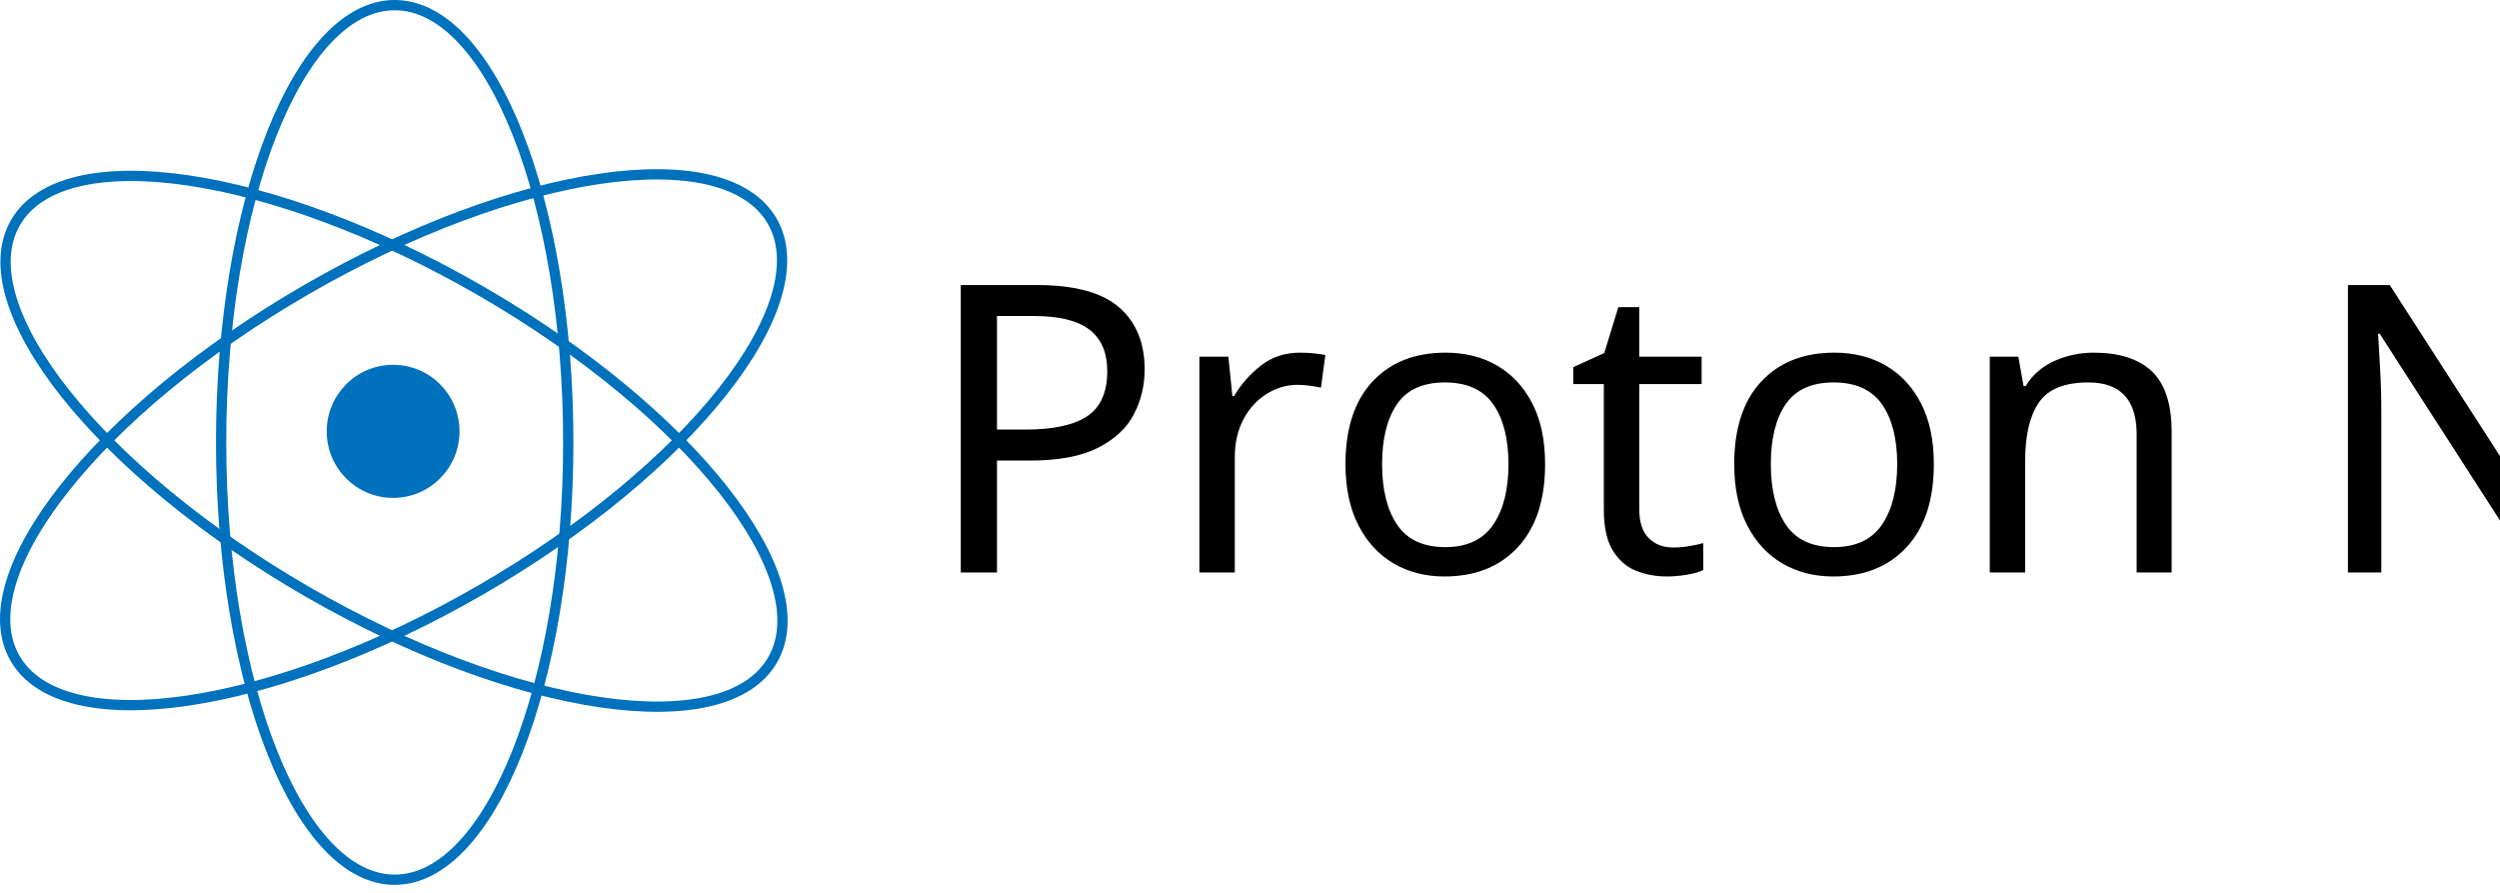
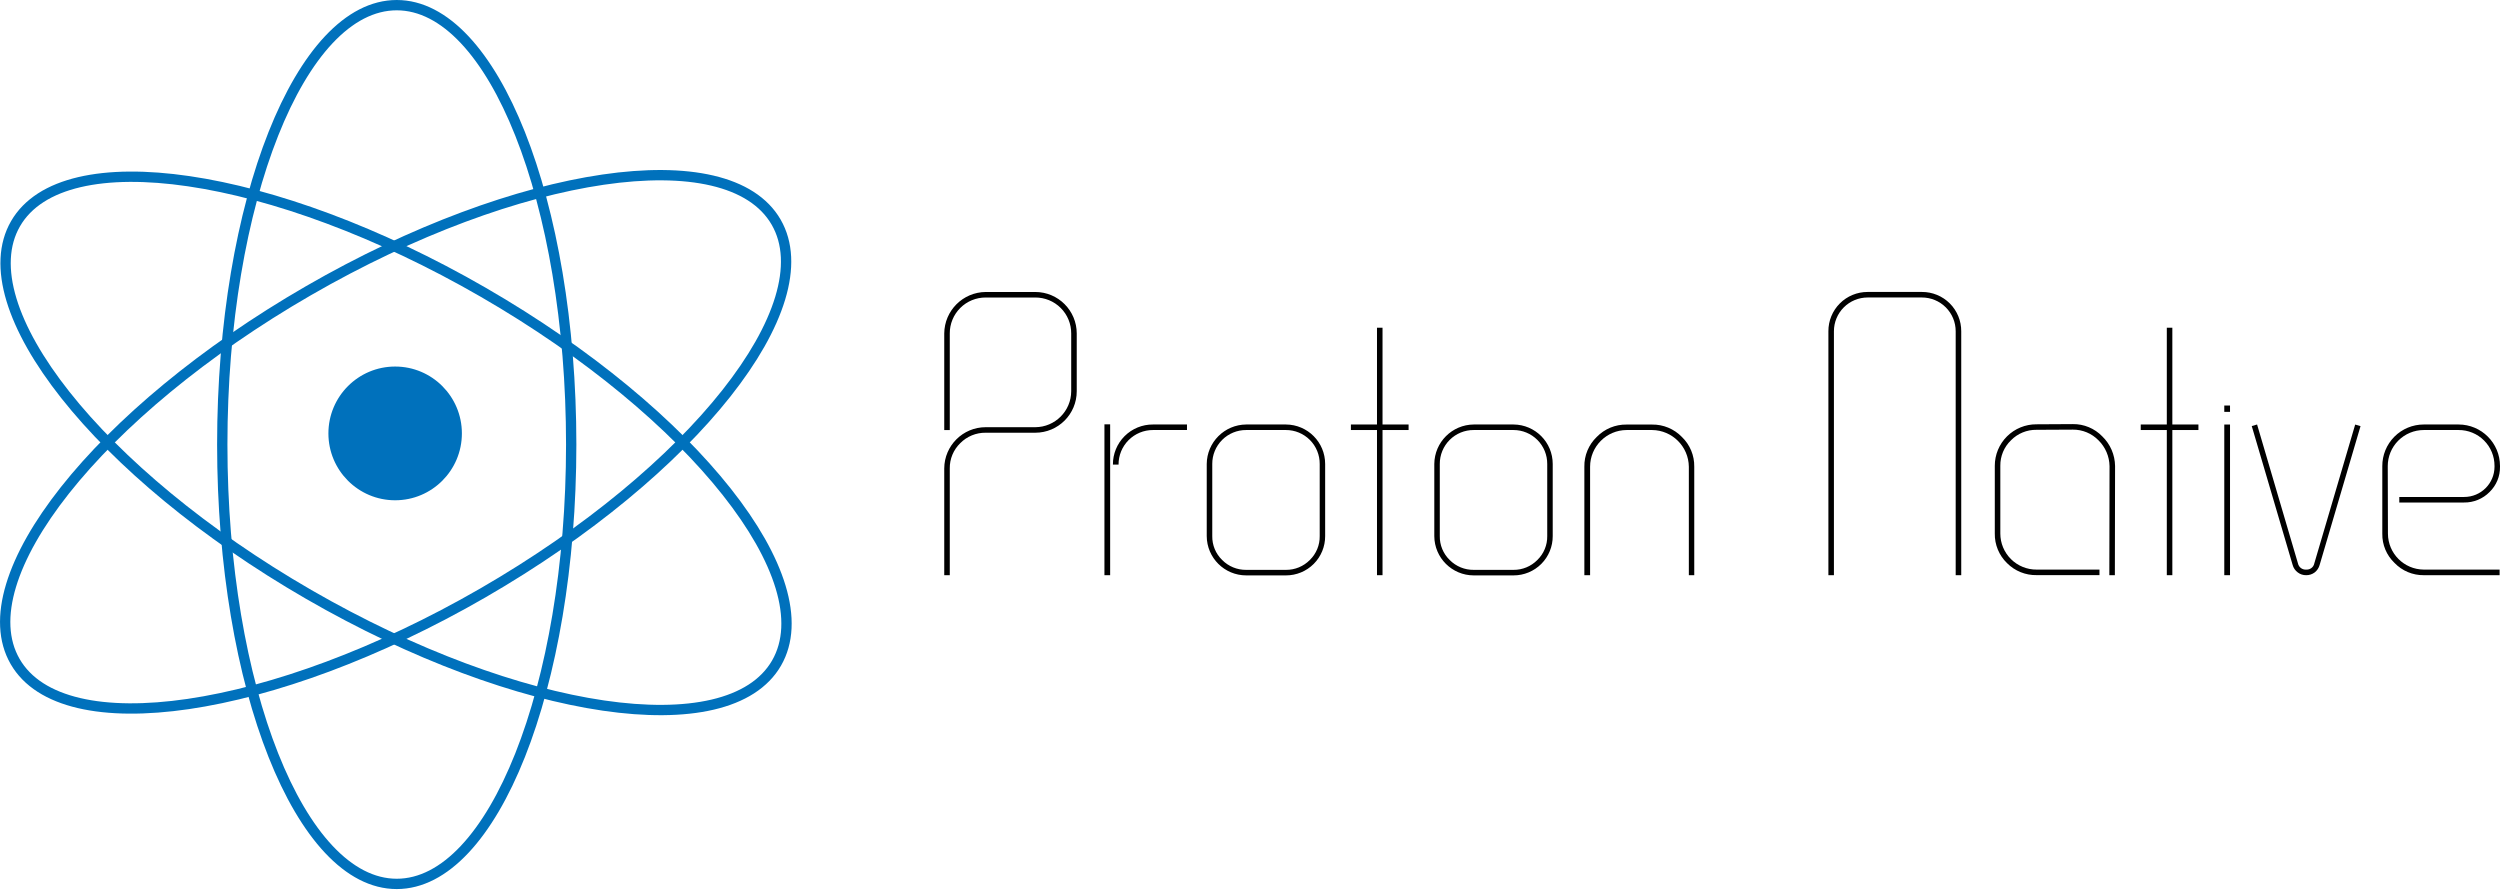
- <svg xmlns="http://www.w3.org/2000/svg" id="Layer_1" data-name="Layer 1" viewBox="0 0 1217.14 434.65">
+ <svg xmlns="http://www.w3.org/2000/svg" id="Layer_1" data-name="Layer 1" viewBox="0 0 1211.39 430.81">
  <defs>
-     <style>.cls-1{fill:none;stroke-width:5px;}.cls-1,.cls-2{stroke:#0071bc;stroke-linecap:round;stroke-miterlimit:10;}.cls-2{fill:#0071bc;}.cls-3{font-size:196px;font-family:THIN, THIN;}</style>
+     <style>.cls-1{fill:none;stroke-width:5px;}.cls-1,.cls-2{stroke:#0071bc;stroke-linecap:round;stroke-miterlimit:10;}.cls-2{fill:#0071bc;}</style>
  </defs>
  <ellipse class="cls-1" cx="192.24" cy="215.4" rx="84.54" ry="212.9" />
  <ellipse class="cls-2" cx="191.47" cy="210.01" rx="31.84" ry="31.9" />
  <ellipse class="cls-1" cx="191.9" cy="214.85" rx="84.54" ry="212.9" transform="translate(-90.11 273.61) rotate(-60)" />
  <ellipse class="cls-1" cx="191.71" cy="214.09" rx="212.9" ry="84.54" transform="translate(-81.36 124.54) rotate(-30)" />
-   <text class="cls-3" transform="translate(448.93 278.71)">Proton Native</text>
+   <path d="M460.22,278.71h-2.68V227a20.09,20.09,0,0,1,20.1-20h24a17.48,17.48,0,0,0,17.42-17.42v-28a17.33,17.33,0,0,0-17.42-17.42h-24a17.33,17.33,0,0,0-17.42,17.42v46.8h-2.68v-46.8a20.27,20.27,0,0,1,20.1-20.1h24a20.11,20.11,0,0,1,20.1,20.1v28a20.09,20.09,0,0,1-20.1,20.1h-24a17,17,0,0,0-12.35,5.07A16.7,16.7,0,0,0,460.22,227Z" />
+   <path d="M537.93,278.71h-2.77V205.6h2.77Zm1.34-53.59a19.29,19.29,0,0,1,19.43-19.43h16.46v2.68H558.7A16.66,16.66,0,0,0,542,225.12Z" />
+   <path d="M603.87,278.81a19.12,19.12,0,0,1-19.14-19.05V224.83a19.29,19.29,0,0,1,19.14-19.14h19.24a19.12,19.12,0,0,1,19,19.14v34.93a18.95,18.95,0,0,1-19,19.05Zm0-70.44a16.36,16.36,0,0,0-16.46,16.46v34.93a15.74,15.74,0,0,0,4.79,11.58,16.08,16.08,0,0,0,11.67,4.79h19.24a16,16,0,0,0,11.58-4.79,15.77,15.77,0,0,0,4.78-11.58V224.83a16.34,16.34,0,0,0-16.36-16.46Z" />
+   <path d="M654.59,208.37v-2.68h12.64V158.8h2.68v46.89h12.63v2.68H669.91v70.34h-2.68V208.37Z" />
+   <path d="M714.12,278.81A19.12,19.12,0,0,1,695,259.76V224.83a19.29,19.29,0,0,1,19.14-19.14h19.24a19.12,19.12,0,0,1,19,19.14v34.93a18.95,18.95,0,0,1-19,19.05Zm0-70.44a16.36,16.36,0,0,0-16.46,16.46v34.93a15.74,15.74,0,0,0,4.79,11.58,16.08,16.08,0,0,0,11.67,4.79h19.24a16,16,0,0,0,11.58-4.79,15.77,15.77,0,0,0,4.78-11.58V224.83a16.34,16.34,0,0,0-16.36-16.46Z" />
+   <path d="M818.34,278.71V226.17a18,18,0,0,0-17.8-17.8H788.2a17.81,17.81,0,0,0-17.71,17.8v52.54h-2.78V226.17a19.51,19.51,0,0,1,6-14.45,19.72,19.72,0,0,1,14.46-6h12.34a19.72,19.72,0,0,1,14.45,6,19.51,19.51,0,0,1,6,14.45v52.54Z" />
+   <path d="M947.64,278.71V160.52a16.35,16.35,0,0,0-16.37-16.37H905a16.34,16.34,0,0,0-16.36,16.37V278.71h-2.68V160.52a18.95,18.95,0,0,1,19-19.05h26.32a18.95,18.95,0,0,1,19.05,19.05V278.71Z" />
+   <path d="M972.52,272.87a19.52,19.52,0,0,1-5.93-14.35V225.69a20.08,20.08,0,0,1,20.19-20.09l17.61-.1a19.47,19.47,0,0,1,14.26,5.93,20.32,20.32,0,0,1,6.22,14.36l-.1,52.92h-2.68l.1-52.83a18,18,0,0,0-5.36-12.53,17.16,17.16,0,0,0-12.44-5.17l-17.61.09a17,17,0,0,0-12.35,5.08,16.85,16.85,0,0,0-5.16,12.34v32.83A17.46,17.46,0,0,0,986.87,276h30.44v2.68H986.87A19.67,19.67,0,0,1,972.52,272.87Z" />
+   <path d="M1037.31,208.37v-2.68h12.63V158.8h2.68v46.89h12.64v2.68h-12.64v70.34h-2.68V208.37Z" />
+   <path d="M1077.79,199.57V196.5h2.78v3.07Zm0,79.14v-73h2.78v73Z" />
+   <path d="M1113.39,277.37a6.65,6.65,0,0,1-2.48-3.63l-19.81-67.28,2.58-.77L1113.49,273a3.79,3.79,0,0,0,4,3,3.73,3.73,0,0,0,3.92-3l19.81-67.28,2.59.77L1124,273.74a6.91,6.91,0,0,1-2.4,3.63,6.7,6.7,0,0,1-4.11,1.34A6.47,6.47,0,0,1,1113.39,277.37Z" />
+   <path d="M1211.2,278.71h-36.75a19.33,19.33,0,0,1-14.16-5.93,19.11,19.11,0,0,1-5.93-14.17V225.88a20.08,20.08,0,0,1,20.09-20.19h16.85a20.09,20.09,0,0,1,20.09,20.1v.38a16.68,16.68,0,0,1-5.07,12.25,17,17,0,0,1-12.34,5.07h-31.39v-2.68H1194a14.68,14.68,0,0,0,14.73-14.64v-.38a17.31,17.31,0,0,0-17.41-17.42h-16.85A17.48,17.48,0,0,0,1157,225.88l.09,32.73A17.48,17.48,0,0,0,1174.45,276h36.75Z" />
</svg>
